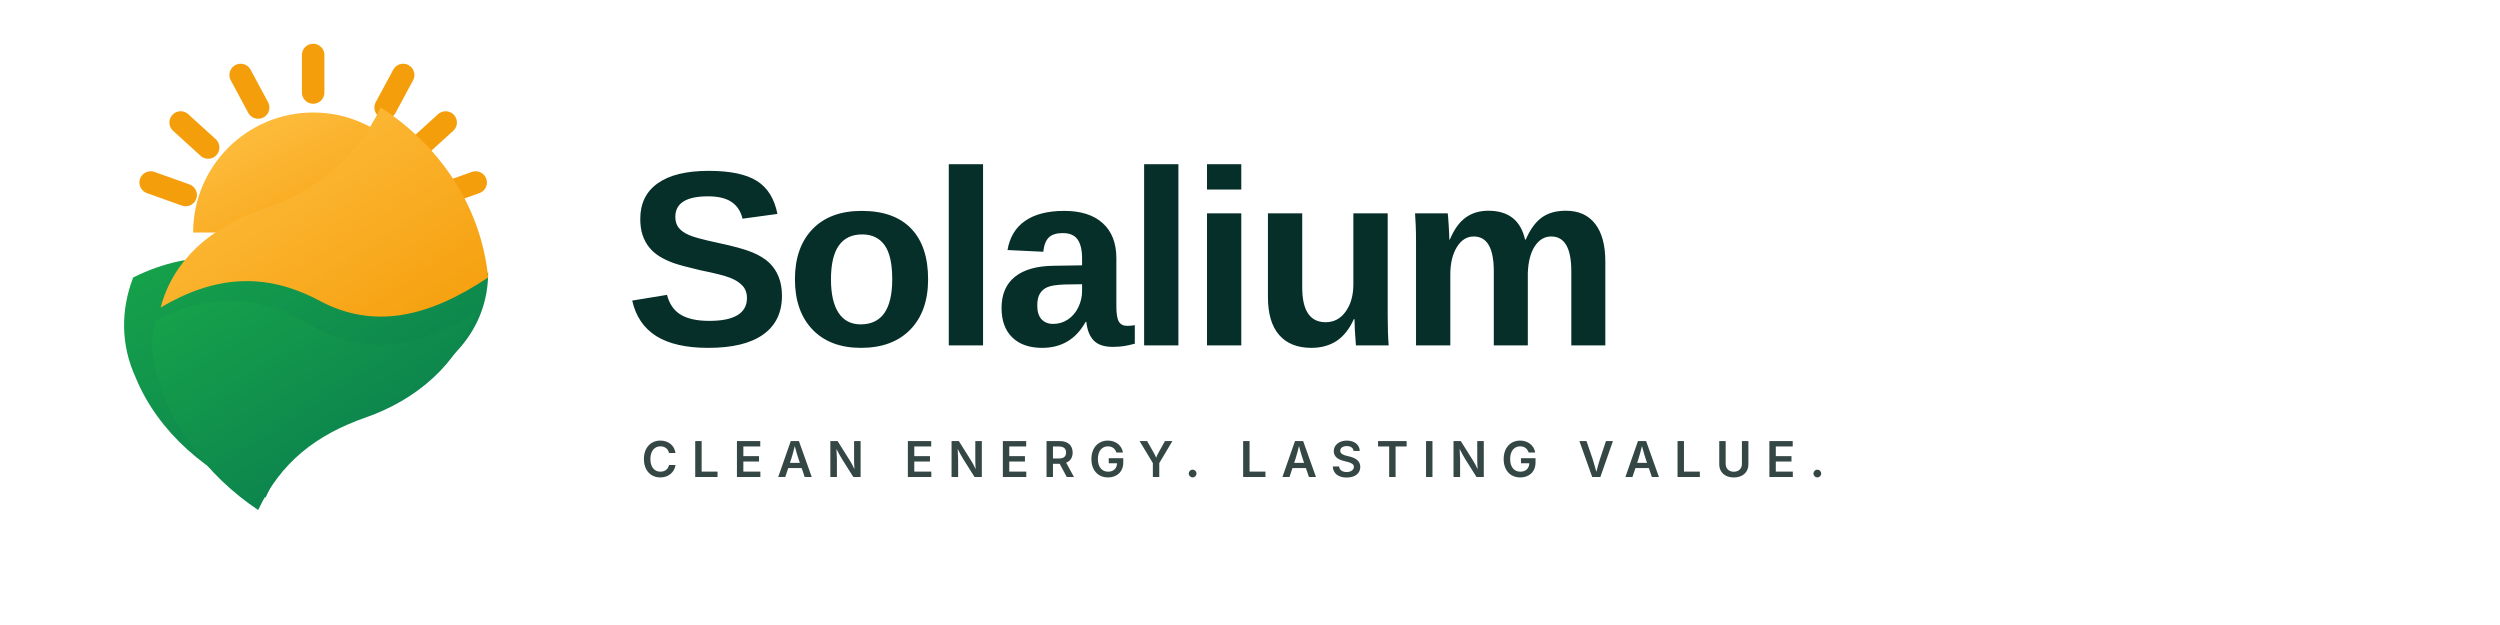
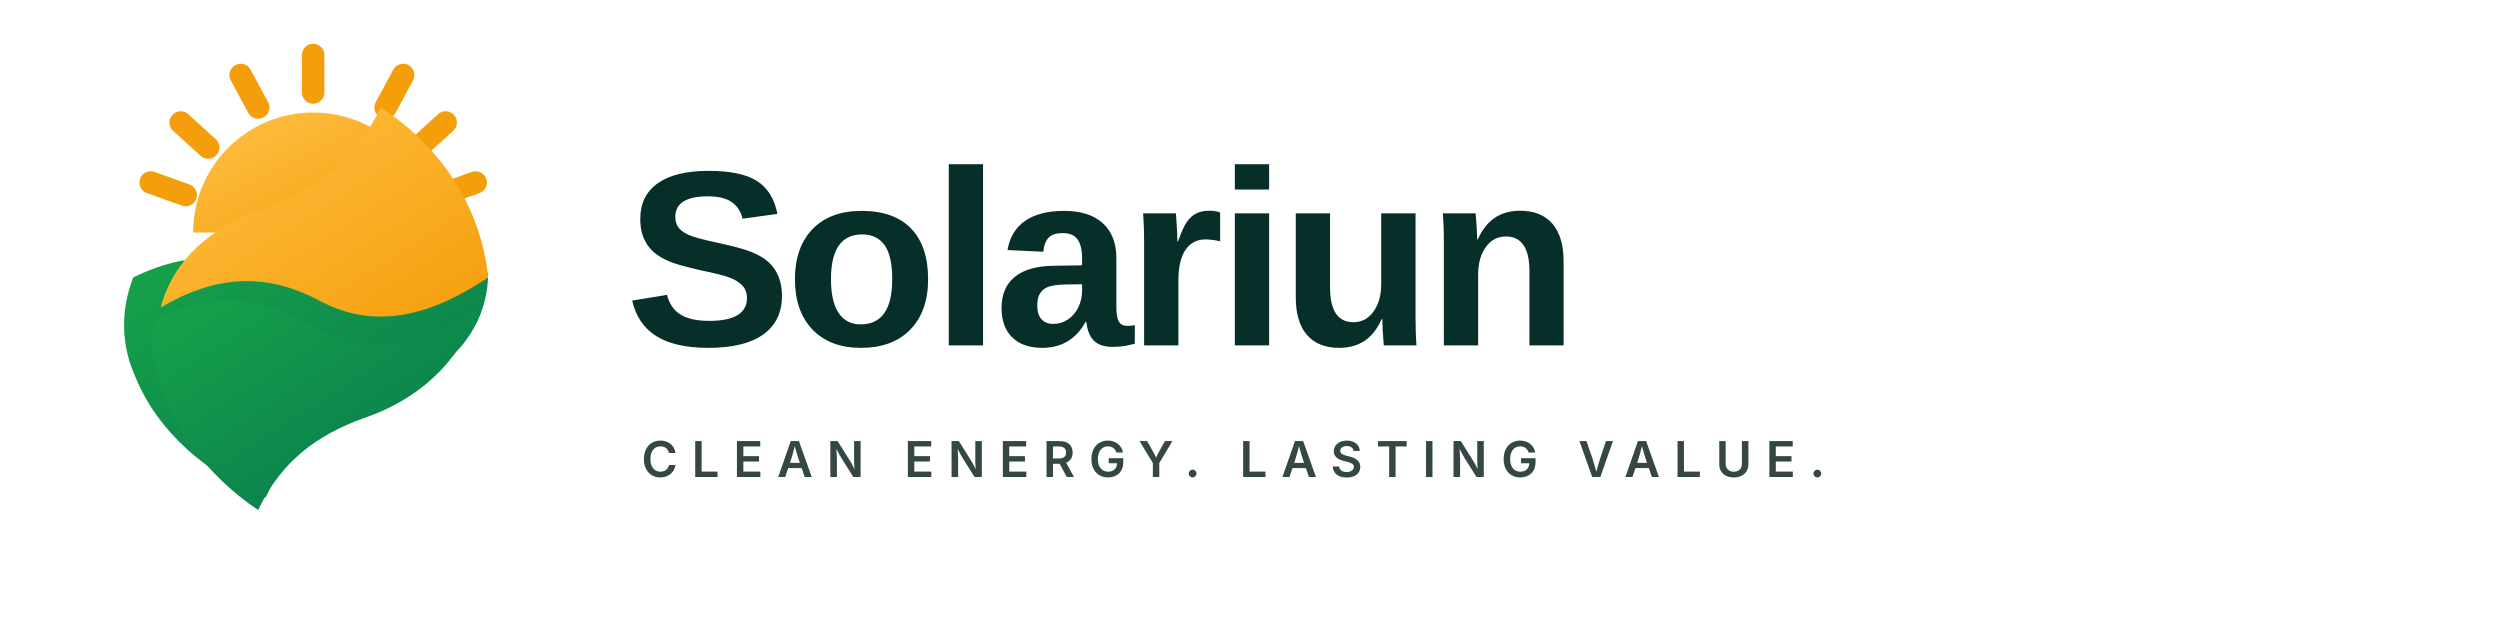
<svg xmlns="http://www.w3.org/2000/svg" viewBox="0 0 760 190" role="img" aria-labelledby="title">
  <defs>
    <linearGradient id="gold" x1="0" y1="0" x2="1" y2="1">
      <stop offset="0" stop-color="#FFC247" />
      <stop offset="1" stop-color="#F59E0B" />
    </linearGradient>
    <linearGradient id="green" x1="0" y1="0" x2="1" y2="1">
      <stop offset="0" stop-color="#16A34A" />
      <stop offset="1" stop-color="#08764F" />
    </linearGradient>
  </defs>
  <g transform="translate(4 0) scale(.76)">
    <path d="M72 93a48 48 0 0 1 96 0Z" fill="url(#gold)" />
    <g stroke="#F59E0B" stroke-width="9" stroke-linecap="round">
      <path d="M120 22v15" />
      <path d="M91 30l7 13" />
      <path d="M67 49l11 10" />
      <path d="M55 73l14 5" />
      <path d="M149 43l7-13" />
      <path d="M162 59l11-10" />
      <path d="M171 78l14-5" />
    </g>
    <path d="M48 111 C72 99 96 101 119 114 C141 127 161 126 190 109 C190 132 174 149 151 157 C129 165 111 176 101 199 C78 190 58 173 49 151 C43 138 43 124 48 111Z" fill="url(#green)" />
    <path d="M190 111 C166 127 144 132 122 120 C101 109 81 110 59 123 C64 104 79 91 99 84 C120 77 137 64 147 43 C169 57 187 81 190 111Z" fill="url(#gold)" />
    <path d="M57 128 C79 117 99 118 119 130 C141 143 162 139 185 125 C178 146 161 160 141 167 C121 174 107 185 98 204 C77 190 62 169 57 148 C55 141 55 134 57 128Z" fill="url(#green)" />
  </g>
-   <text x="190" y="105" font-family="Montserrat, Arial, sans-serif" font-size="76" font-weight="700" letter-spacing="-2" fill="#062F2A">Solalium</text>
+   <text x="190" y="105" font-family="Montserrat, Arial, sans-serif" font-size="76" font-weight="700" letter-spacing="-2" fill="#062F2A">Solariun</text>
  <text x="195" y="145" font-family="Inter, Arial, sans-serif" font-size="15" font-weight="600" letter-spacing="4.2" fill="#344744">CLEAN ENERGY. LASTING VALUE.</text>
</svg>
